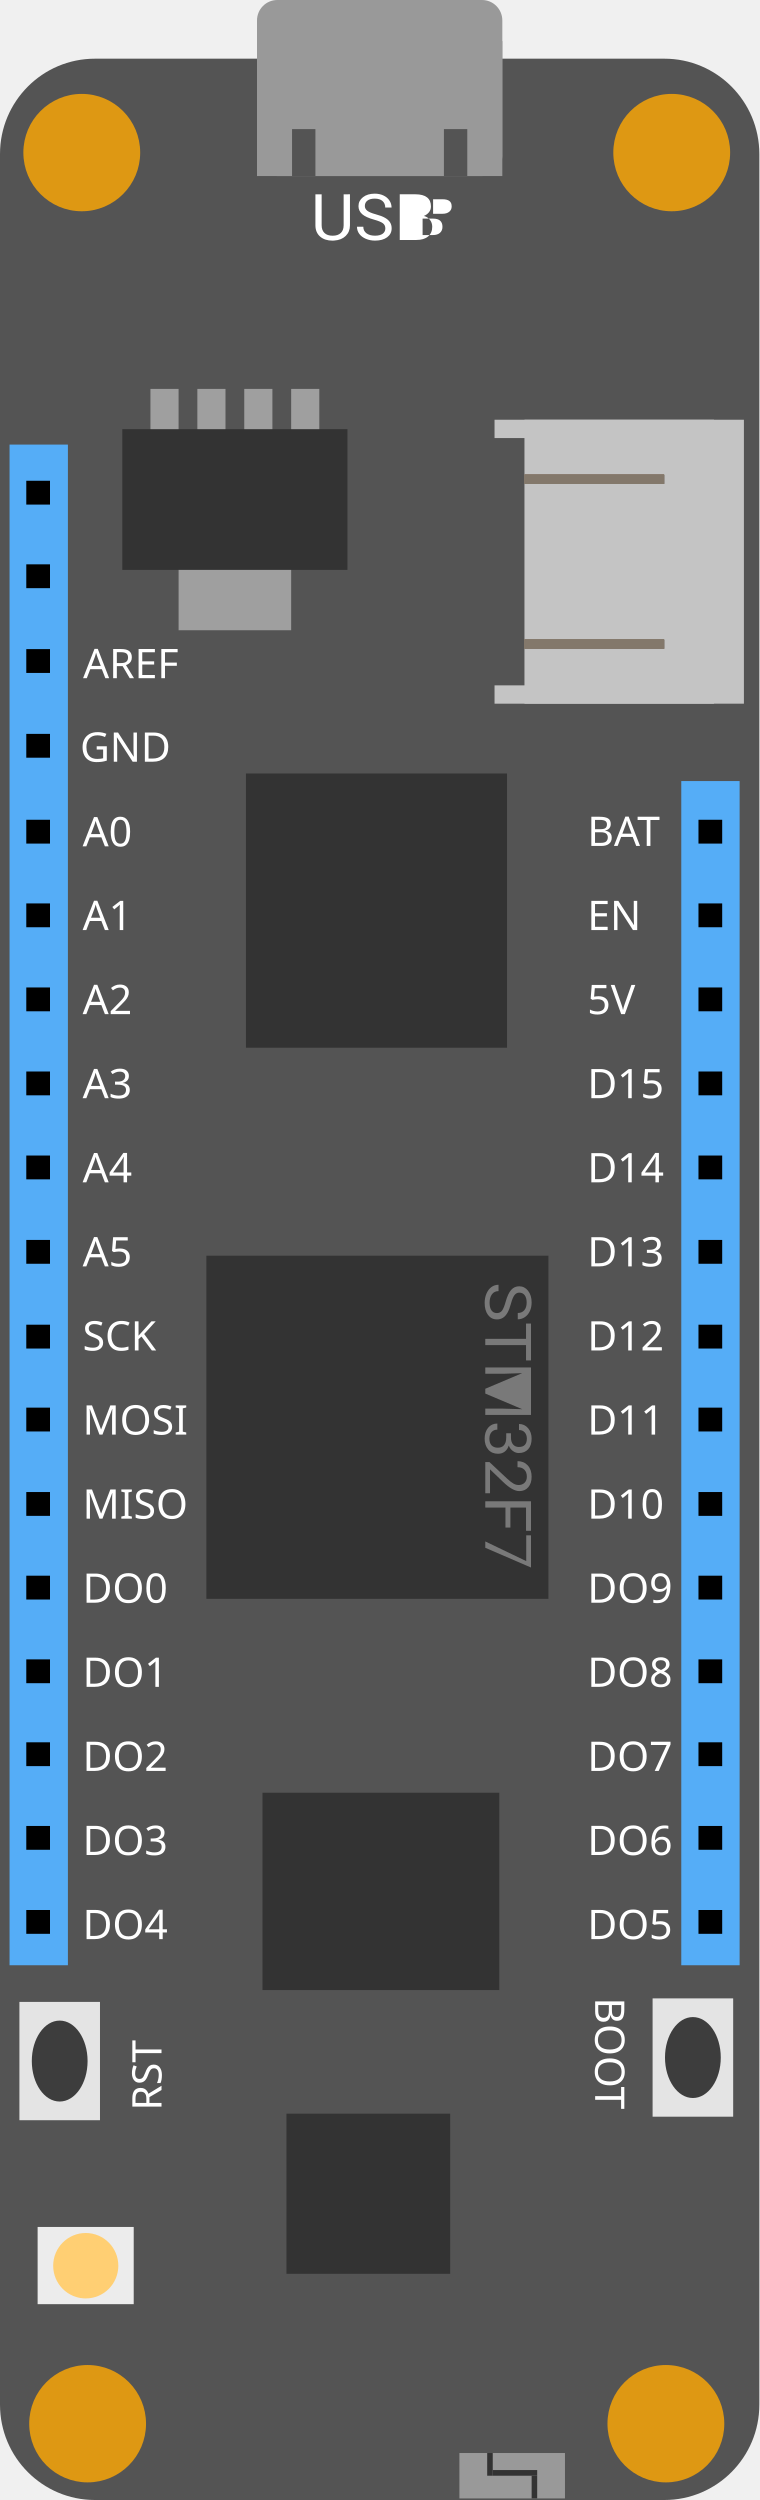
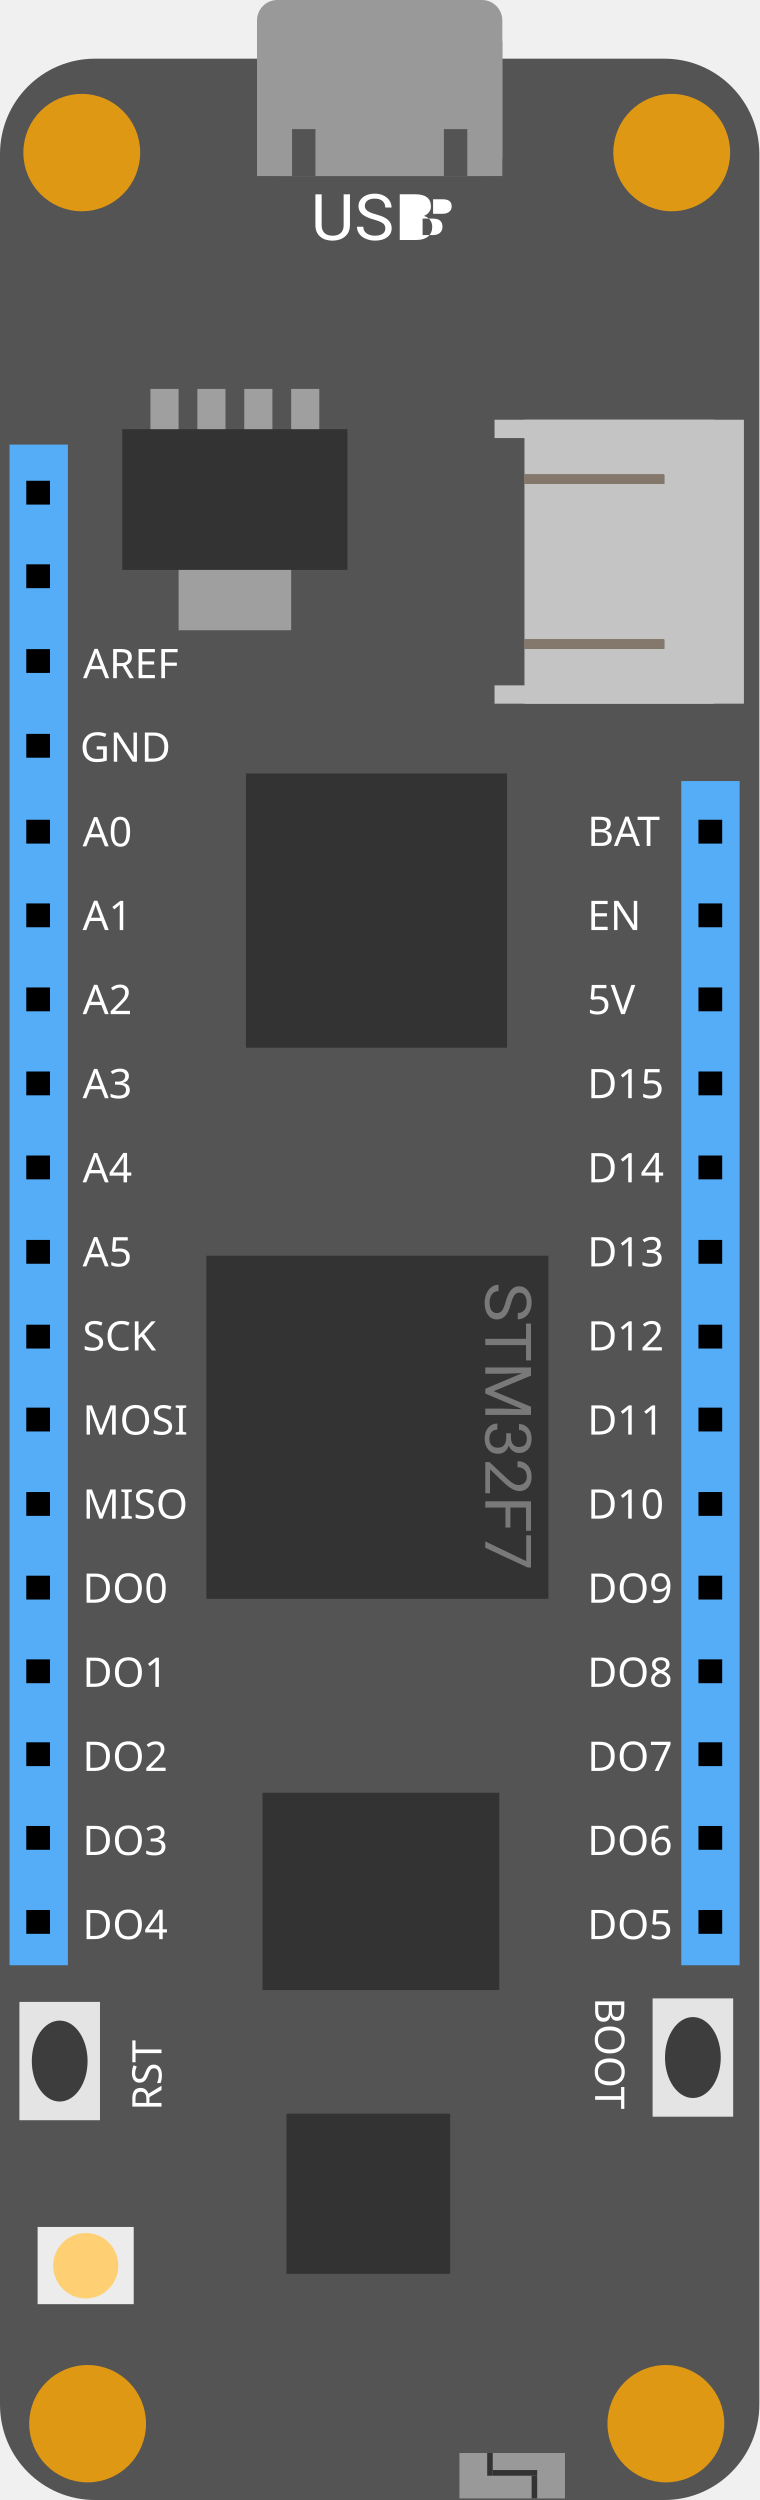
<svg xmlns="http://www.w3.org/2000/svg" width="144.48px" height="475.68px" viewBox="0 0 144.48 475.68" version="1.1">
  <defs>
    </defs>
  <path stroke="none" fill="#545454" transform="matrix(0.1599999, 0, 0, 0.16, 0, 0)" d="M0,183.195 C0,120.562 50.536,69.789 112.875,69.789 L790.125,69.789 C852.464,69.789 903,120.562 903,183.195 L903,2859.597 C903,2922.232 852.464,2973.001 790.125,2973.001 L112.875,2973.001 C50.536,2973.001 0,2922.232 0,2859.597 Z M847.432,2857.853 C847.432,2884.832 825.661,2906.705 798.808,2906.705 C771.954,2906.705 750.185,2884.832 750.185,2857.853 C750.185,2830.872 771.954,2809 798.808,2809 C825.661,2809 847.432,2830.872 847.432,2857.853 Z M104.192,2931.132 C131.046,2931.132 152.815,2909.257 152.815,2882.28 C152.815,2855.291 131.046,2833.428 104.192,2833.428 C77.339,2833.428 55.569,2855.291 55.569,2882.28 C55.569,2909.257 77.339,2931.132 104.192,2931.132 Z M840.485,2882.28 C840.485,2909.257 818.716,2931.132 791.862,2931.132 C765.009,2931.132 743.238,2909.257 743.238,2882.28 C743.238,2855.291 765.009,2833.428 791.862,2833.428 C818.716,2833.428 840.485,2855.291 840.485,2882.28 Z M97.246,230.303 C124.1,230.303 145.869,208.431 145.869,181.451 C145.869,154.47 124.1,132.599 97.246,132.599 C70.392,132.599 48.623,154.47 48.623,181.451 C48.623,208.431 70.392,230.303 97.246,230.303 Z " />
  <path stroke="none" fill="#333333" transform="matrix(0.1599999, 0, 0, 0.16, 0, 0)" d="M245.433,1493.277 L652.181,1493.277 L652.181,1901.353 L245.433,1901.353 Z " />
  <path stroke="none" fill="#797979" transform="matrix(0.1599999, 0, 0, 0.16, 0, 0)" d="M601.327,1548.016 C603.095,1541.61 605.259,1536.946 607.824,1534.014 C610.412,1531.105 613.598,1529.65 617.382,1529.65 C621.664,1529.65 625.198,1531.428 627.987,1534.984 C630.799,1538.562 632.206,1543.203 632.206,1548.917 C632.206,1552.807 631.484,1556.27 630.04,1559.306 C628.597,1562.365 626.604,1564.731 624.065,1566.394 C621.527,1568.079 618.751,1568.921 615.739,1568.921 L615.739,1561.407 C619.025,1561.407 621.602,1560.322 623.469,1558.14 C625.36,1555.958 626.306,1552.888 626.306,1548.917 C626.306,1545.234 625.522,1542.348 623.954,1540.27 C622.411,1538.227 620.258,1537.2 617.494,1537.2 C615.279,1537.2 613.4,1538.169 611.857,1540.12 C610.338,1542.094 608.944,1545.43 607.674,1550.129 C606.405,1554.85 604.999,1558.532 603.456,1561.176 C601.937,1563.854 600.157,1565.816 598.115,1567.098 C596.075,1568.39 593.672,1569.037 590.909,1569.037 C586.504,1569.037 582.969,1567.248 580.305,1563.669 C577.666,1560.091 576.347,1555.3 576.347,1549.309 C576.347,1545.419 577.057,1541.783 578.476,1538.412 C579.919,1535.03 581.886,1532.432 584.375,1530.585 C586.865,1528.773 589.69,1527.861 592.851,1527.861 L592.851,1535.376 C589.565,1535.376 586.964,1536.634 585.047,1539.15 C583.156,1541.69 582.209,1545.072 582.209,1549.309 C582.209,1553.245 582.981,1556.27 584.524,1558.371 C586.069,1560.472 588.171,1561.522 590.834,1561.522 C593.499,1561.522 595.552,1560.553 596.996,1558.613 C598.465,1556.662 599.908,1553.13 601.327,1548.016 Z " />
  <path stroke="none" fill="#797979" transform="matrix(0.1599999, 0, 0, 0.16, 0, 0)" d="M625.559,1617.809 L625.559,1599.593 L577.094,1599.593 L577.094,1592.159 L625.559,1592.159 L625.559,1573.978 L631.459,1573.978 L631.459,1617.809 Z " />
-   <path stroke="none" fill="#797979" transform="matrix(0.1599999, 0, 0, 0.16, 0, 0)" d="M631.459,1635.863 M587.101,1654.39 M631.459,1672.918 L631.459,1682.614 L577.094,1682.614 L577.094,1675.134 L598.265,1675.134 L621.116,1675.838 L577.094,1657.23 L577.094,1651.516 L621.005,1632.942 L598.265,1633.681 L577.094,1633.681 L577.094,1626.212 L631.459,1626.212 Z " />
+   <path stroke="none" fill="#797979" transform="matrix(0.1599999, 0, 0, 0.16, 0, 0)" d="M631.459,1635.863 L587.101,1654.39 L631.459,1672.918 L631.459,1682.614 L577.094,1682.614 L577.094,1675.134 L598.265,1675.134 L621.116,1675.838 L577.094,1657.23 L577.094,1651.516 L621.005,1632.942 L598.265,1633.681 L577.094,1633.681 L577.094,1626.212 L631.459,1626.212 Z " />
  <path stroke="none" fill="#797979" transform="matrix(0.1599999, 0, 0, 0.16, 0, 0)" d="M607.637,1704.408 L607.637,1709.811 C607.687,1713.216 608.545,1715.883 610.214,1717.834 C611.881,1719.784 614.134,1720.754 616.972,1720.754 C623.344,1720.754 626.53,1717.441 626.53,1710.827 C626.53,1707.71 625.672,1705.228 623.954,1703.358 C622.261,1701.511 620.008,1700.588 617.196,1700.588 L617.196,1693.396 C621.502,1693.396 625.074,1695.023 627.912,1698.291 C630.774,1701.592 632.206,1705.771 632.206,1710.827 C632.206,1716.171 630.849,1720.362 628.136,1723.398 C625.422,1726.434 621.651,1727.957 616.822,1727.957 C614.458,1727.957 612.168,1727.149 609.952,1725.545 C607.736,1723.952 606.081,1721.793 604.986,1719.034 C604.04,1722.151 602.472,1724.552 600.281,1726.237 C598.091,1727.957 595.415,1728.812 592.253,1728.812 C587.375,1728.812 583.504,1727.149 580.641,1723.825 C577.779,1720.5 576.347,1716.183 576.347,1710.861 C576.347,1705.551 577.729,1701.211 580.492,1697.863 C583.255,1694.55 586.902,1692.888 591.432,1692.888 L591.432,1700.126 C588.57,1700.126 586.28,1701.096 584.562,1703.046 C582.845,1704.986 581.985,1707.594 581.985,1710.861 C581.985,1714.348 582.857,1717.003 584.599,1718.849 C586.342,1720.685 588.843,1721.609 592.104,1721.609 C595.266,1721.609 597.692,1720.593 599.385,1718.573 C601.078,1716.553 601.949,1713.632 601.999,1709.811 L601.999,1704.408 Z " />
  <path stroke="none" fill="#797979" transform="matrix(0.1599999, 0, 0, 0.16, 0, 0)" d="M577.094,1775.829 L577.094,1738.693 L582.06,1738.693 L602.97,1758.305 C606.131,1761.214 608.695,1763.211 610.662,1764.308 C612.653,1765.416 614.706,1765.982 616.822,1765.982 C619.66,1765.982 621.987,1765.081 623.804,1763.292 C625.622,1761.503 626.53,1759.114 626.53,1756.135 C626.53,1752.545 625.547,1749.763 623.58,1747.766 C621.639,1745.792 618.926,1744.8 615.44,1744.8 L615.44,1737.608 C620.444,1737.608 624.489,1739.282 627.575,1742.629 C630.663,1746 632.206,1750.502 632.206,1756.135 C632.206,1761.399 630.874,1765.566 628.211,1768.626 C625.572,1771.684 622.05,1773.22 617.644,1773.22 C612.292,1773.22 605.92,1769.665 598.527,1762.554 L582.732,1747.373 L582.732,1775.829 Z " />
  <path stroke="none" fill="#797979" transform="matrix(0.1599999, 0, 0, 0.16, 0, 0)" d="M601.102,1816.577 L601.102,1792.798 L577.094,1792.798 L577.094,1785.317 L631.459,1785.317 L631.459,1820.433 L625.559,1820.433 L625.559,1792.798 L606.964,1792.798 L606.964,1816.577 Z " />
-   <path stroke="none" fill="#797979" transform="matrix(0.1599999, 0, 0, 0.16, 0, 0)" d="M627.575,1864.102 M577.094,1840.623 L577.094,1833.073 L625.783,1856.472 L625.783,1825.801 L631.459,1825.801 L631.459,1864.102 Z " />
+   <path stroke="none" fill="#797979" transform="matrix(0.1599999, 0, 0, 0.16, 0, 0)" d="M627.575,1864.102 L577.094,1840.623 L577.094,1833.073 L625.783,1856.472 L625.783,1825.801 L631.459,1825.801 L631.459,1864.102 Z " />
  <path stroke="none" fill="#333333" transform="matrix(0.1599999, 0, 0, 0.16, 0, 0)" d="M292.473,919.799 L602.965,919.799 L602.965,1245.956 L292.473,1245.956 Z " />
  <path stroke="none" fill="#333333" transform="matrix(0.1599999, 0, 0, 0.16, 0, 0)" d="M312.141,2131.913 L593.778,2131.913 L593.778,2366.594 L312.141,2366.594 Z " />
  <path stroke="none" fill="#333333" transform="matrix(0.1599999, 0, 0, 0.16, 0, 0)" d="M340.634,2513.578 L535.374,2513.578 L535.374,2703.99 L340.634,2703.99 Z " />
  <path stroke="none" fill="#E4E4E4" transform="matrix(0.1599999, 0, 0, 0.16, 0, 0)" d="M23.077,2380.666 L118.892,2380.666 L118.892,2521.359 L23.077,2521.359 Z " />
  <path stroke="none" fill="#3D3D3D" transform="matrix(0.1599999, 0, 0, 0.16, 0, 0)" d="M104.151,2451.012 C104.151,2477.597 89.301,2499.149 70.984,2499.149 C52.667,2499.149 37.818,2477.597 37.818,2451.012 C37.818,2424.427 52.667,2402.887 70.984,2402.887 C89.301,2402.887 104.151,2424.427 104.151,2451.012 Z " />
  <path stroke="none" fill="#E4E4E4" transform="matrix(0.1599999, 0, 0, 0.16, 0, 0)" d="M776.071,2376.475 L871.885,2376.475 L871.885,2517.168 L776.071,2517.168 Z " />
  <path stroke="none" fill="#3D3D3D" transform="matrix(0.1599999, 0, 0, 0.16, 0, 0)" d="M857.145,2446.822 C857.145,2473.407 842.296,2494.959 823.978,2494.959 C805.661,2494.959 790.812,2473.407 790.812,2446.822 C790.812,2420.237 805.661,2398.697 823.978,2398.697 C842.296,2398.697 857.145,2420.237 857.145,2446.822 Z " />
  <path stroke="none" fill="#333333" transform="matrix(0.1599999, 0, 0, 0.16, 0, 0)" d="M145.443,510.321 L413.181,510.321 L413.181,677.737 L145.443,677.737 Z " />
  <path stroke="none" fill="#9F9F9F" transform="matrix(0.1599999, 0, 0, 0.16, 0, 0)" d="M212.377,677.737 L346.246,677.737 L346.246,749.487 L212.377,749.487 Z " />
  <path stroke="none" fill="#9F9F9F" transform="matrix(0.1599999, 0, 0, 0.16, 0, 0)" d="M178.91,462.487 L212.377,462.487 L212.377,510.321 L178.91,510.321 Z " />
  <path stroke="none" fill="#9F9F9F" transform="matrix(0.1599999, 0, 0, 0.16, 0, 0)" d="M234.688,462.487 L268.156,462.487 L268.156,510.321 L234.688,510.321 Z " />
  <path stroke="none" fill="#9F9F9F" transform="matrix(0.1599999, 0, 0, 0.16, 0, 0)" d="M290.467,462.487 L323.935,462.487 L323.935,510.321 L290.467,510.321 Z " />
  <path stroke="none" fill="#9F9F9F" transform="matrix(0.1599999, 0, 0, 0.16, 0, 0)" d="M346.246,462.487 L379.714,462.487 L379.714,510.321 L346.246,510.321 Z " />
  <path stroke="none" fill="#999999" transform="matrix(0.1599999, 0, 0, 0.16, 0, 0)" d="M546.329,2917.13 L671.854,2917.13 L671.854,2971.131 L546.329,2971.131 Z " />
  <path stroke="none" fill="#333333" transform="matrix(0.1599999, 0, 0, 0.16, 0, 0)" d="M579.363,2917.13 L585.97,2917.13 L585.97,2944.131 L579.363,2944.131 Z " />
  <path stroke="none" fill="#333333" transform="matrix(0.1599999, 0, 0, 0.16, 0, 0)" d="M632.216,2944.131 L638.822,2944.131 L638.822,2971.131 L632.216,2971.131 Z " />
  <path stroke="none" fill="#333333" transform="matrix(0.1599999, 0, 0, 0.16, 0, 0)" d="M585.97,2937.378 L638.822,2937.378 L638.822,2944.131 L585.97,2944.131 Z " />
  <path stroke="none" fill="#ECECEC" transform="matrix(0.1599999, 0, 0, 0.16, 0, 0)" d="M44.738,2648.303 L159.017,2648.303 L159.017,2740.11 L44.738,2740.11 Z " />
  <path stroke="none" fill="#FFCF73" transform="matrix(0.1599999, 0, 0, 0.16, 0, 0)" d="M101.977,2725.207 C118.916,2725.207 132.648,2711.412 132.648,2694.397 C132.648,2677.382 118.916,2663.575 101.977,2663.575 C85.037,2663.575 71.305,2677.382 71.305,2694.397 C71.305,2711.412 85.037,2725.207 101.977,2725.207 Z M101.977,2733.31 C123.369,2733.31 140.711,2715.891 140.711,2694.397 C140.711,2672.903 123.369,2655.483 101.977,2655.483 C80.584,2655.483 63.242,2672.903 63.242,2694.397 C63.242,2715.891 80.584,2733.31 101.977,2733.31 Z " />
  <path stroke="none" fill="#FFCF73" transform="matrix(0.1599999, 0, 0, 0.16, 0, 0)" d="M100.883,2697.837 C102.912,2697.837 104.557,2696.186 104.557,2694.143 C104.557,2692.111 102.912,2690.449 100.883,2690.449 C98.854,2690.449 97.209,2692.111 97.209,2694.143 C97.209,2696.186 98.854,2697.837 100.883,2697.837 Z M100.883,2705.94 C107.365,2705.94 112.62,2700.654 112.62,2694.143 C112.62,2687.632 107.365,2682.357 100.883,2682.357 C94.401,2682.357 89.146,2687.632 89.146,2694.143 C89.146,2700.654 94.401,2705.94 100.883,2705.94 Z " />
  <path stroke="none" fill="#C4C4C4" transform="matrix(0.1599999, 0, 0, 0.16, 0, 0)" d="M623.686,499.159 L884.655,499.159 L884.655,836.813 L623.686,836.813 Z " />
  <path stroke="none" fill="#C4C4C4" transform="matrix(0.1599999, 0, 0, 0.16, 0, 0)" d="M588.099,499.159 L849.069,499.159 L849.069,520.944 L588.099,520.944 Z " />
  <path stroke="none" fill="#83786B" transform="matrix(0.1599999, 0, 0, 0.16, 0, 0)" d="M623.686,760.569 L789.757,760.569 L789.757,771.462 L623.686,771.462 Z " />
  <path stroke="none" fill="#83786B" transform="matrix(0.1599999, 0, 0, 0.16, 0, 0)" d="M623.686,760.569 L789.757,760.569 L789.757,771.462 L623.686,771.462 Z " />
  <path stroke="none" fill="#83786B" transform="matrix(0.1599999, 0, 0, 0.16, 0, 0)" d="M623.686,760.569 L789.757,760.569 L789.757,771.462 L623.686,771.462 Z " />
  <path stroke="none" fill="#83786B" transform="matrix(0.1599999, 0, 0, 0.16, 0, 0)" d="M623.686,760.569 L789.757,760.569 L789.757,771.462 L623.686,771.462 Z " />
  <path stroke="none" fill="#83786B" transform="matrix(0.1599999, 0, 0, 0.16, 0, 0)" d="M623.686,760.569 L789.757,760.569 L789.757,771.462 L623.686,771.462 Z " />
  <path stroke="none" fill="#83786B" transform="matrix(0.1599999, 0, 0, 0.16, 0, 0)" d="M623.686,760.569 L789.757,760.569 L789.757,771.462 L623.686,771.462 Z " />
  <path stroke="none" fill="#83786B" transform="matrix(0.1599999, 0, 0, 0.16, 0, 0)" d="M623.686,760.569 L789.757,760.569 L789.757,771.462 L623.686,771.462 Z " />
  <path stroke="none" fill="#83786B" transform="matrix(0.1599999, 0, 0, 0.16, 0, 0)" d="M623.686,564.512 L789.757,564.512 L789.757,575.404 L623.686,575.404 Z " />
  <path stroke="none" fill="#83786B" transform="matrix(0.1599999, 0, 0, 0.16, 0, 0)" d="M623.686,564.512 L789.757,564.512 L789.757,575.404 L623.686,575.404 Z " />
  <path stroke="none" fill="#83786B" transform="matrix(0.1599999, 0, 0, 0.16, 0, 0)" d="M623.686,564.512 L789.757,564.512 L789.757,575.404 L623.686,575.404 Z " />
  <path stroke="none" fill="#83786B" transform="matrix(0.1599999, 0, 0, 0.16, 0, 0)" d="M623.686,564.512 L789.757,564.512 L789.757,575.404 L623.686,575.404 Z " />
  <path stroke="none" fill="#83786B" transform="matrix(0.1599999, 0, 0, 0.16, 0, 0)" d="M623.686,564.512 L789.757,564.512 L789.757,575.404 L623.686,575.404 Z " />
  <path stroke="none" fill="#83786B" transform="matrix(0.1599999, 0, 0, 0.16, 0, 0)" d="M623.686,564.512 L789.757,564.512 L789.757,575.404 L623.686,575.404 Z " />
  <path stroke="none" fill="#83786B" transform="matrix(0.1599999, 0, 0, 0.16, 0, 0)" d="M623.686,564.512 L789.757,564.512 L789.757,575.404 L623.686,575.404 Z " />
  <path stroke="none" fill="#C4C4C4" transform="matrix(0.1599999, 0, 0, 0.16, 0, 0)" d="M588.099,815.029 L849.069,815.029 L849.069,836.814 L588.099,836.814 Z " />
  <path stroke="none" fill="#999999" transform="matrix(0.1599999, 0, 0, 0.16, 0, 0)" d="M305.631,24.302 C305.631,10.88 316.46,0 329.817,0 L573.181,0 C586.54,0 597.368,10.88 597.368,24.302 L597.368,185.065 C597.368,198.486 586.54,209.366 573.181,209.366 L329.817,209.366 C316.46,209.366 305.631,198.486 305.631,185.065 Z " />
  <path stroke="none" fill="#999999" transform="matrix(0.1599999, 0, 0, 0.16, 0, 0)" d="M305.631,48.852 L597.368,48.852 L597.368,209.366 L305.631,209.366 Z " />
  <path stroke="none" fill="#545454" transform="matrix(0.1599999, 0, 0, 0.16, 0, 0)" d="M347.308,153.535 L375.092,153.535 L375.092,209.367 L347.308,209.367 Z " />
  <path stroke="none" fill="#545454" transform="matrix(0.1599999, 0, 0, 0.16, 0, 0)" d="M527.907,153.535 L555.692,153.535 L555.692,209.367 L527.907,209.367 Z " />
  <path stroke="none" fill="#FFFFFF" transform="matrix(0.1599999, 0, 0, 0.16, 0, 0)" d="M416.176,231.049 L416.176,267.997 C416.15,273.122 414.461,277.314 411.11,280.573 C407.783,283.832 403.261,285.661 397.544,286.059 L395.556,286.174 C389.345,286.174 384.395,284.57 380.705,281.36 C377.015,278.151 375.144,273.734 375.092,268.111 L375.092,231.09 L382.499,231.09 L382.499,267.887 C382.499,271.819 383.629,274.879 385.889,277.068 C388.15,279.233 391.373,280.315 395.556,280.315 C399.792,280.315 403.028,279.23 405.263,277.068 C407.523,274.903 408.653,271.856 408.653,267.925 L408.653,231.09 Z " />
  <path stroke="none" fill="#FFFFFF" transform="matrix(0.1599999, 0, 0, 0.16, 0, 0)" d="M444.709,261.166 C438.291,259.4 433.614,257.236 430.677,254.673 C427.767,252.085 426.311,248.9 426.311,245.119 C426.311,240.839 428.091,237.307 431.652,234.52 C435.237,231.708 439.889,230.302 445.607,230.302 C449.504,230.302 452.974,231.018 456.014,232.468 C459.08,233.911 461.445,235.901 463.107,238.438 C464.797,240.977 465.642,243.751 465.642,246.761 L458.119,246.761 C458.119,243.477 457.027,240.902 454.844,239.036 C452.661,237.145 449.582,236.2 445.607,236.2 C441.916,236.2 439.031,236.985 436.953,238.55 C434.9,240.094 433.874,242.245 433.874,245.007 C433.874,247.222 434.848,249.1 436.797,250.642 C438.772,252.16 442.11,253.553 446.814,254.822 C451.544,256.091 455.234,257.497 457.884,259.039 C460.561,260.557 462.536,262.336 463.809,264.377 C465.109,266.416 465.758,268.817 465.758,271.579 C465.758,275.983 463.966,279.516 460.38,282.178 C456.793,284.816 451.998,286.134 445.996,286.134 C442.098,286.134 438.46,285.43 435.081,284.007 C431.703,282.564 429.092,280.598 427.247,278.11 C425.428,275.622 424.518,272.798 424.518,269.638 L432.041,269.638 C432.041,272.922 433.301,275.522 435.822,277.438 C438.369,279.329 441.76,280.274 445.996,280.274 C449.946,280.274 452.974,279.501 455.079,277.961 C457.183,276.418 458.236,274.316 458.236,271.654 C458.236,268.992 457.262,266.939 455.312,265.495 C453.363,264.028 449.829,262.585 444.709,261.166 Z " />
  <path stroke="none" fill="#FFFFFF" transform="matrix(0.1599999, 0, 0, 0.16, 0, 0)" d="M475.386,285.387 L475.386,231.049 L493.94,231.049 C500.1,231.049 504.726,232.268 507.817,234.706 C510.936,237.145 512.495,240.753 512.495,245.529 C512.495,248.067 511.741,250.319 510.234,252.285 C508.727,254.225 506.674,255.731 504.075,256.801 C507.142,257.62 509.558,259.189 511.325,261.502 C513.119,263.791 514.015,266.528 514.015,269.713 C514.015,274.589 512.365,278.421 509.065,281.207 C505.764,283.994 501.099,285.387 495.071,285.387 Z M502.555,259.973 L502.555,279.529 L514.912,279.529 C518.395,279.529 521.136,278.675 523.136,276.953 C525.163,275.211 526.178,272.823 526.178,269.787 C526.178,263.244 522.461,259.973 515.029,259.973 Z M515.029,254.225 L526.334,254.225 C529.608,254.225 532.22,253.44 534.168,251.874 C536.143,250.306 537.13,248.179 537.13,245.493 C537.13,242.506 536.222,240.342 534.403,238.998 C532.583,237.63 529.816,236.946 526.099,236.946 L515.029,236.946 Z " />
  <path stroke="none" fill="#DE9813" transform="matrix(0.1599999, 0, 0, 0.16, 0, 0)" d="M97.246,226.939 C122.25,226.939 142.52,206.572 142.52,181.451 C142.52,156.329 122.25,135.964 97.246,135.964 C72.242,135.964 51.972,156.329 51.972,181.451 C51.972,206.572 72.242,226.939 97.246,226.939 Z M97.246,251.239 C135.609,251.239 166.707,219.994 166.707,181.451 C166.707,142.907 135.609,111.662 97.246,111.662 C58.884,111.662 27.785,142.907 27.785,181.451 C27.785,219.994 58.884,251.239 97.246,251.239 Z " />
  <path stroke="none" fill="#DE9813" transform="matrix(0.1599999, 0, 0, 0.16, 0, 0)" d="M798.808,226.939 C823.813,226.939 844.082,206.572 844.082,181.451 C844.082,156.329 823.813,135.964 798.808,135.964 C773.804,135.964 753.534,156.329 753.534,181.451 C753.534,206.572 773.804,226.939 798.808,226.939 Z M798.808,251.239 C837.172,251.239 868.27,219.994 868.27,181.451 C868.27,142.907 837.172,111.662 798.808,111.662 C760.446,111.662 729.347,142.907 729.347,181.451 C729.347,219.994 760.446,251.239 798.808,251.239 Z " />
  <path stroke="none" fill="#DE9813" transform="matrix(0.1599999, 0, 0, 0.16, 0, 0)" d="M104.192,2927.762 C129.197,2927.762 149.466,2907.399 149.466,2882.28 C149.466,2857.15 129.197,2836.787 104.192,2836.787 C79.188,2836.787 58.918,2857.15 58.918,2882.28 C58.918,2907.399 79.188,2927.762 104.192,2927.762 Z M104.192,2952.061 C142.554,2952.061 173.654,2920.824 173.654,2882.28 C173.654,2843.736 142.554,2812.488 104.192,2812.488 C65.83,2812.488 34.731,2843.736 34.731,2882.28 C34.731,2920.824 65.83,2952.061 104.192,2952.061 Z " />
  <path stroke="none" fill="#DE9813" transform="matrix(0.1599999, 0, 0, 0.16, 0, 0)" d="M791.863,2927.762 C816.866,2927.762 837.137,2907.399 837.137,2882.28 C837.137,2857.15 816.866,2836.787 791.863,2836.787 C766.858,2836.787 746.589,2857.15 746.589,2882.28 C746.589,2907.399 766.858,2927.762 791.863,2927.762 Z M791.863,2952.061 C830.225,2952.061 861.325,2920.824 861.325,2882.28 C861.325,2843.736 830.225,2812.488 791.863,2812.488 C753.5,2812.488 722.401,2843.736 722.401,2882.28 C722.401,2920.824 753.5,2952.061 791.863,2952.061 Z " />
  <path stroke="none" fill="#55ADF7" transform="matrix(0.1599999, 0, 0, 0.16, 0, 0)" d="M810.167,928.833 L879.557,928.833 L879.557,2337.077 L810.167,2337.077 Z " />
  <path stroke="none" fill="#55ADF7" transform="matrix(0.1599999, 0, 0, 0.16, 0, 0)" d="M11.358,528.712 L80.749,528.712 L80.749,2337.077 L11.358,2337.077 Z " />
  <text stroke="none" fill="#FFFFFF" transform="matrix(0.1599999, 0, 0, 0.16, 0, 0)" x="98.79" y="806.524" font-family="OCRA" font-size="48.611">AREF</text>
  <text stroke="none" fill="#FFFFFF" transform="matrix(0.1599999, 0, 0, 0.16, 0, 0)" x="95.219" y="905.821" font-family="OCRA" font-size="48.611">GND</text>
  <text stroke="none" fill="#FFFFFF" transform="matrix(0.1599999, 0, 0, 0.16, 0, 0)" x="98.239" y="1006.476" font-family="OCRA" font-size="48.611">A0</text>
  <text stroke="none" fill="#FFFFFF" transform="matrix(0.1599999, 0, 0, 0.16, 0, 0)" x="98.239" y="1106" font-family="OCRA" font-size="48.611">A1</text>
  <text stroke="none" fill="#FFFFFF" transform="matrix(0.1599999, 0, 0, 0.16, 0, 0)" x="98.239" y="1206" font-family="OCRA" font-size="48.611">A2</text>
  <text stroke="none" fill="#FFFFFF" transform="matrix(0.1599999, 0, 0, 0.16, 0, 0)" x="98.239" y="1306" font-family="OCRA" font-size="48.611">A3</text>
  <text stroke="none" fill="#FFFFFF" transform="matrix(0.1599999, 0, 0, 0.16, 0, 0)" x="98.239" y="1406.001" font-family="OCRA" font-size="48.611">A4</text>
  <text stroke="none" fill="#FFFFFF" transform="matrix(0.1599999, 0, 0, 0.16, 0, 0)" x="98.239" y="1506.001" font-family="OCRA" font-size="48.611">A5</text>
  <text stroke="none" fill="#FFFFFF" transform="matrix(0.1599999, 0, 0, 0.16, 0, 0)" x="98.239" y="1606.001" font-family="OCRA" font-size="48.611">SCK</text>
  <text stroke="none" fill="#FFFFFF" transform="matrix(0.1599999, 0, 0, 0.16, 0, 0)" x="98.239" y="1706.001" font-family="OCRA" font-size="48.611">MOSI</text>
  <text stroke="none" fill="#FFFFFF" transform="matrix(0.1599999, 0, 0, 0.16, 0, 0)" x="98.239" y="1806.001" font-family="OCRA" font-size="48.611">MISO</text>
  <text stroke="none" fill="#FFFFFF" transform="matrix(0.1599999, 0, 0, 0.16, 0, 0)" x="98.239" y="1906.001" font-family="OCRA" font-size="48.611">DO0</text>
  <text stroke="none" fill="#FFFFFF" transform="matrix(0.1599999, 0, 0, 0.16, 0, 0)" x="98.239" y="2006.001" font-family="OCRA" font-size="48.611">DO1</text>
  <text stroke="none" fill="#FFFFFF" transform="matrix(0.1599999, 0, 0, 0.16, 0, 0)" x="98.239" y="2106.001" font-family="OCRA" font-size="48.611">DO2</text>
  <text stroke="none" fill="#FFFFFF" transform="matrix(0.1599999, 0, 0, 0.16, 0, 0)" x="98.239" y="2206.001" font-family="OCRA" font-size="48.611">DO3</text>
  <text stroke="none" fill="#FFFFFF" transform="matrix(0.1599999, 0, 0, 0.16, 0, 0)" x="98.239" y="2306.001" font-family="OCRA" font-size="48.611">DO4</text>
  <text stroke="none" fill="#FFFFFF" transform="matrix(9.79684768430478E-18, -0.16, 0.1599999, 9.79684786483324E-18, 0, 0)" x="-2509.874" y="192.067" font-family="OCRA" font-size="48.611">RST</text>
  <text stroke="none" fill="#FFFFFF" transform="matrix(9.79684768430478E-18, 0.16, -0.1599999, 9.79684786483324E-18, 0, 0)" x="2375.332" y="-707.748" font-family="OCRA" font-size="48.611">BOOT</text>
  <text stroke="none" fill="#FFFFFF" transform="matrix(0.1599999, 0, 0, 0.16, 0, 0)" x="698.507" y="2306.001" font-family="OCRA" font-size="48.611">DO5</text>
  <text stroke="none" fill="#FFFFFF" transform="matrix(0.1599999, 0, 0, 0.16, 0, 0)" x="698.507" y="2206.001" font-family="OCRA" font-size="48.611">DO6</text>
  <text stroke="none" fill="#FFFFFF" transform="matrix(0.1599999, 0, 0, 0.16, 0, 0)" x="698.507" y="2106.001" font-family="OCRA" font-size="48.611">DO7</text>
  <text stroke="none" fill="#FFFFFF" transform="matrix(0.1599999, 0, 0, 0.16, 0, 0)" x="698.507" y="2006.001" font-family="OCRA" font-size="48.611">DO8</text>
  <text stroke="none" fill="#FFFFFF" transform="matrix(0.1599999, 0, 0, 0.16, 0, 0)" x="698.507" y="1906.001" font-family="OCRA" font-size="48.611">DO9</text>
  <text stroke="none" fill="#FFFFFF" transform="matrix(0.1599999, 0, 0, 0.16, 0, 0)" x="698.507" y="1806.001" font-family="OCRA" font-size="48.611">D10</text>
  <text stroke="none" fill="#FFFFFF" transform="matrix(0.1599999, 0, 0, 0.16, 0, 0)" x="698.507" y="1706.001" font-family="OCRA" font-size="48.611">D11</text>
  <text stroke="none" fill="#FFFFFF" transform="matrix(0.1599999, 0, 0, 0.16, 0, 0)" x="698.507" y="1606.001" font-family="OCRA" font-size="48.611">D12</text>
  <text stroke="none" fill="#FFFFFF" transform="matrix(0.1599999, 0, 0, 0.16, 0, 0)" x="698.507" y="1506.001" font-family="OCRA" font-size="48.611">D13</text>
  <text stroke="none" fill="#FFFFFF" transform="matrix(0.1599999, 0, 0, 0.16, 0, 0)" x="698.507" y="1406.001" font-family="OCRA" font-size="48.611">D14</text>
  <text stroke="none" fill="#FFFFFF" transform="matrix(0.1599999, 0, 0, 0.16, 0, 0)" x="698.507" y="1306" font-family="OCRA" font-size="48.611">D15</text>
  <text stroke="none" fill="#FFFFFF" transform="matrix(0.1599999, 0, 0, 0.16, 0, 0)" x="698.507" y="1206" font-family="OCRA" font-size="48.611">5V</text>
  <text stroke="none" fill="#FFFFFF" transform="matrix(0.1599999, 0, 0, 0.16, 0, 0)" x="698.507" y="1106" font-family="OCRA" font-size="48.611">EN</text>
  <text stroke="none" fill="#FFFFFF" transform="matrix(0.1599999, 0, 0, 0.16, 0, 0)" x="698.507" y="1006" font-family="OCRA" font-size="48.611">BAT</text>
  <path stroke="none" fill="#000000" transform="matrix(0.1599999, 0, 0, 0.16, 0, 0)" d="M31.258,571.72 L59.459,571.72 L59.459,600.053 L31.258,600.053 Z " />
  <path stroke="none" fill="#000000" transform="matrix(0.1599999, 0, 0, 0.16, 0, 0)" d="M31.258,671.11 L59.459,671.11 L59.459,699.444 L31.258,699.444 Z " />
  <path stroke="none" fill="#000000" transform="matrix(0.1599999, 0, 0, 0.16, 0, 0)" d="M31.258,771.921 L59.459,771.921 L59.459,800.255 L31.258,800.255 Z " />
  <path stroke="none" fill="#000000" transform="matrix(0.1599999, 0, 0, 0.16, 0, 0)" d="M31.258,872.732 L59.459,872.732 L59.459,901.067 L31.258,901.067 Z " />
  <path stroke="none" fill="#000000" transform="matrix(0.1599999, 0, 0, 0.16, 0, 0)" d="M31.258,974.859 L59.459,974.859 L59.459,1003.194 L31.258,1003.194 Z " />
  <path stroke="none" fill="#000000" transform="matrix(0.1599999, 0, 0, 0.16, 0, 0)" d="M31.258,1074.354 L59.459,1074.354 L59.459,1102.688 L31.258,1102.688 Z " />
  <path stroke="none" fill="#000000" transform="matrix(0.1599999, 0, 0, 0.16, 0, 0)" d="M31.258,1174.293 L59.459,1174.293 L59.459,1202.621 L31.258,1202.621 Z " />
  <path stroke="none" fill="#000000" transform="matrix(0.1599999, 0, 0, 0.16, 0, 0)" d="M31.258,1274.226 L59.459,1274.226 L59.459,1302.554 L31.258,1302.554 Z " />
  <path stroke="none" fill="#000000" transform="matrix(0.1599999, 0, 0, 0.16, 0, 0)" d="M31.258,1374.158 L59.459,1374.158 L59.459,1402.486 L31.258,1402.486 Z " />
  <path stroke="none" fill="#000000" transform="matrix(0.1599999, 0, 0, 0.16, 0, 0)" d="M31.258,1474.53 L59.459,1474.53 L59.459,1502.869 L31.258,1502.869 Z " />
  <path stroke="none" fill="#000000" transform="matrix(0.1599999, 0, 0, 0.16, 0, 0)" d="M31.258,1575.34 L59.459,1575.34 L59.459,1603.679 L31.258,1603.679 Z " />
  <path stroke="none" fill="#000000" transform="matrix(0.1599999, 0, 0, 0.16, 0, 0)" d="M31.258,1673.957 L59.459,1673.957 L59.459,1702.296 L31.258,1702.296 Z " />
  <path stroke="none" fill="#000000" transform="matrix(0.1599999, 0, 0, 0.16, 0, 0)" d="M31.258,1774.328 L59.459,1774.328 L59.459,1802.667 L31.258,1802.667 Z " />
  <path stroke="none" fill="#000000" transform="matrix(0.1599999, 0, 0, 0.16, 0, 0)" d="M31.258,1873.822 L59.459,1873.822 L59.459,1902.161 L31.258,1902.161 Z " />
  <path stroke="none" fill="#000000" transform="matrix(0.1599999, 0, 0, 0.16, 0, 0)" d="M31.258,1973.328 L59.459,1973.328 L59.459,2001.656 L31.258,2001.656 Z " />
  <path stroke="none" fill="#000000" transform="matrix(0.1599999, 0, 0, 0.16, 0, 0)" d="M31.258,2071.944 L59.459,2071.944 L59.459,2100.272 L31.258,2100.272 Z " />
  <path stroke="none" fill="#000000" transform="matrix(0.1599999, 0, 0, 0.16, 0, 0)" d="M31.258,2171.438 L59.459,2171.438 L59.459,2199.766 L31.258,2199.766 Z " />
  <path stroke="none" fill="#000000" transform="matrix(0.1599999, 0, 0, 0.16, 0, 0)" d="M31.258,2271.371 L59.459,2271.371 L59.459,2299.699 L31.258,2299.699 Z " />
  <path stroke="none" fill="#000000" transform="matrix(0.1599999, 0, 0, 0.16, 0, 0)" d="M830.627,2271.371 L858.828,2271.371 L858.828,2299.699 L830.627,2299.699 Z " />
  <path stroke="none" fill="#000000" transform="matrix(0.1599999, 0, 0, 0.16, 0, 0)" d="M830.627,2171.438 L858.828,2171.438 L858.828,2199.766 L830.627,2199.766 Z " />
  <path stroke="none" fill="#000000" transform="matrix(0.1599999, 0, 0, 0.16, 0, 0)" d="M830.627,2071.944 L858.828,2071.944 L858.828,2100.272 L830.627,2100.272 Z " />
  <path stroke="none" fill="#000000" transform="matrix(0.1599999, 0, 0, 0.16, 0, 0)" d="M830.627,1973.328 L858.828,1973.328 L858.828,2001.656 L830.627,2001.656 Z " />
  <path stroke="none" fill="#000000" transform="matrix(0.1599999, 0, 0, 0.16, 0, 0)" d="M830.627,1873.822 L858.828,1873.822 L858.828,1902.161 L830.627,1902.161 Z " />
  <path stroke="none" fill="#000000" transform="matrix(0.1599999, 0, 0, 0.16, 0, 0)" d="M830.627,1774.328 L858.828,1774.328 L858.828,1802.667 L830.627,1802.667 Z " />
  <path stroke="none" fill="#000000" transform="matrix(0.1599999, 0, 0, 0.16, 0, 0)" d="M830.627,1673.957 L858.828,1673.957 L858.828,1702.296 L830.627,1702.296 Z " />
  <path stroke="none" fill="#000000" transform="matrix(0.1599999, 0, 0, 0.16, 0, 0)" d="M830.627,1575.34 L858.828,1575.34 L858.828,1603.679 L830.627,1603.679 Z " />
  <path stroke="none" fill="#000000" transform="matrix(0.1599999, 0, 0, 0.16, 0, 0)" d="M830.627,1474.53 L858.828,1474.53 L858.828,1502.869 L830.627,1502.869 Z " />
  <path stroke="none" fill="#000000" transform="matrix(0.1599999, 0, 0, 0.16, 0, 0)" d="M830.627,1374.158 L858.828,1374.158 L858.828,1402.486 L830.627,1402.486 Z " />
  <path stroke="none" fill="#000000" transform="matrix(0.1599999, 0, 0, 0.16, 0, 0)" d="M830.627,1274.226 L858.828,1274.226 L858.828,1302.554 L830.627,1302.554 Z " />
  <path stroke="none" fill="#000000" transform="matrix(0.1599999, 0, 0, 0.16, 0, 0)" d="M830.627,1174.293 L858.828,1174.293 L858.828,1202.621 L830.627,1202.621 Z " />
  <path stroke="none" fill="#000000" transform="matrix(0.1599999, 0, 0, 0.16, 0, 0)" d="M830.627,1074.354 L858.828,1074.354 L858.828,1102.688 L830.627,1102.688 Z " />
  <path stroke="none" fill="#000000" transform="matrix(0.1599999, 0, 0, 0.16, 0, 0)" d="M830.627,974.859 L858.828,974.859 L858.828,1003.194 L830.627,1003.194 Z " />
</svg>
